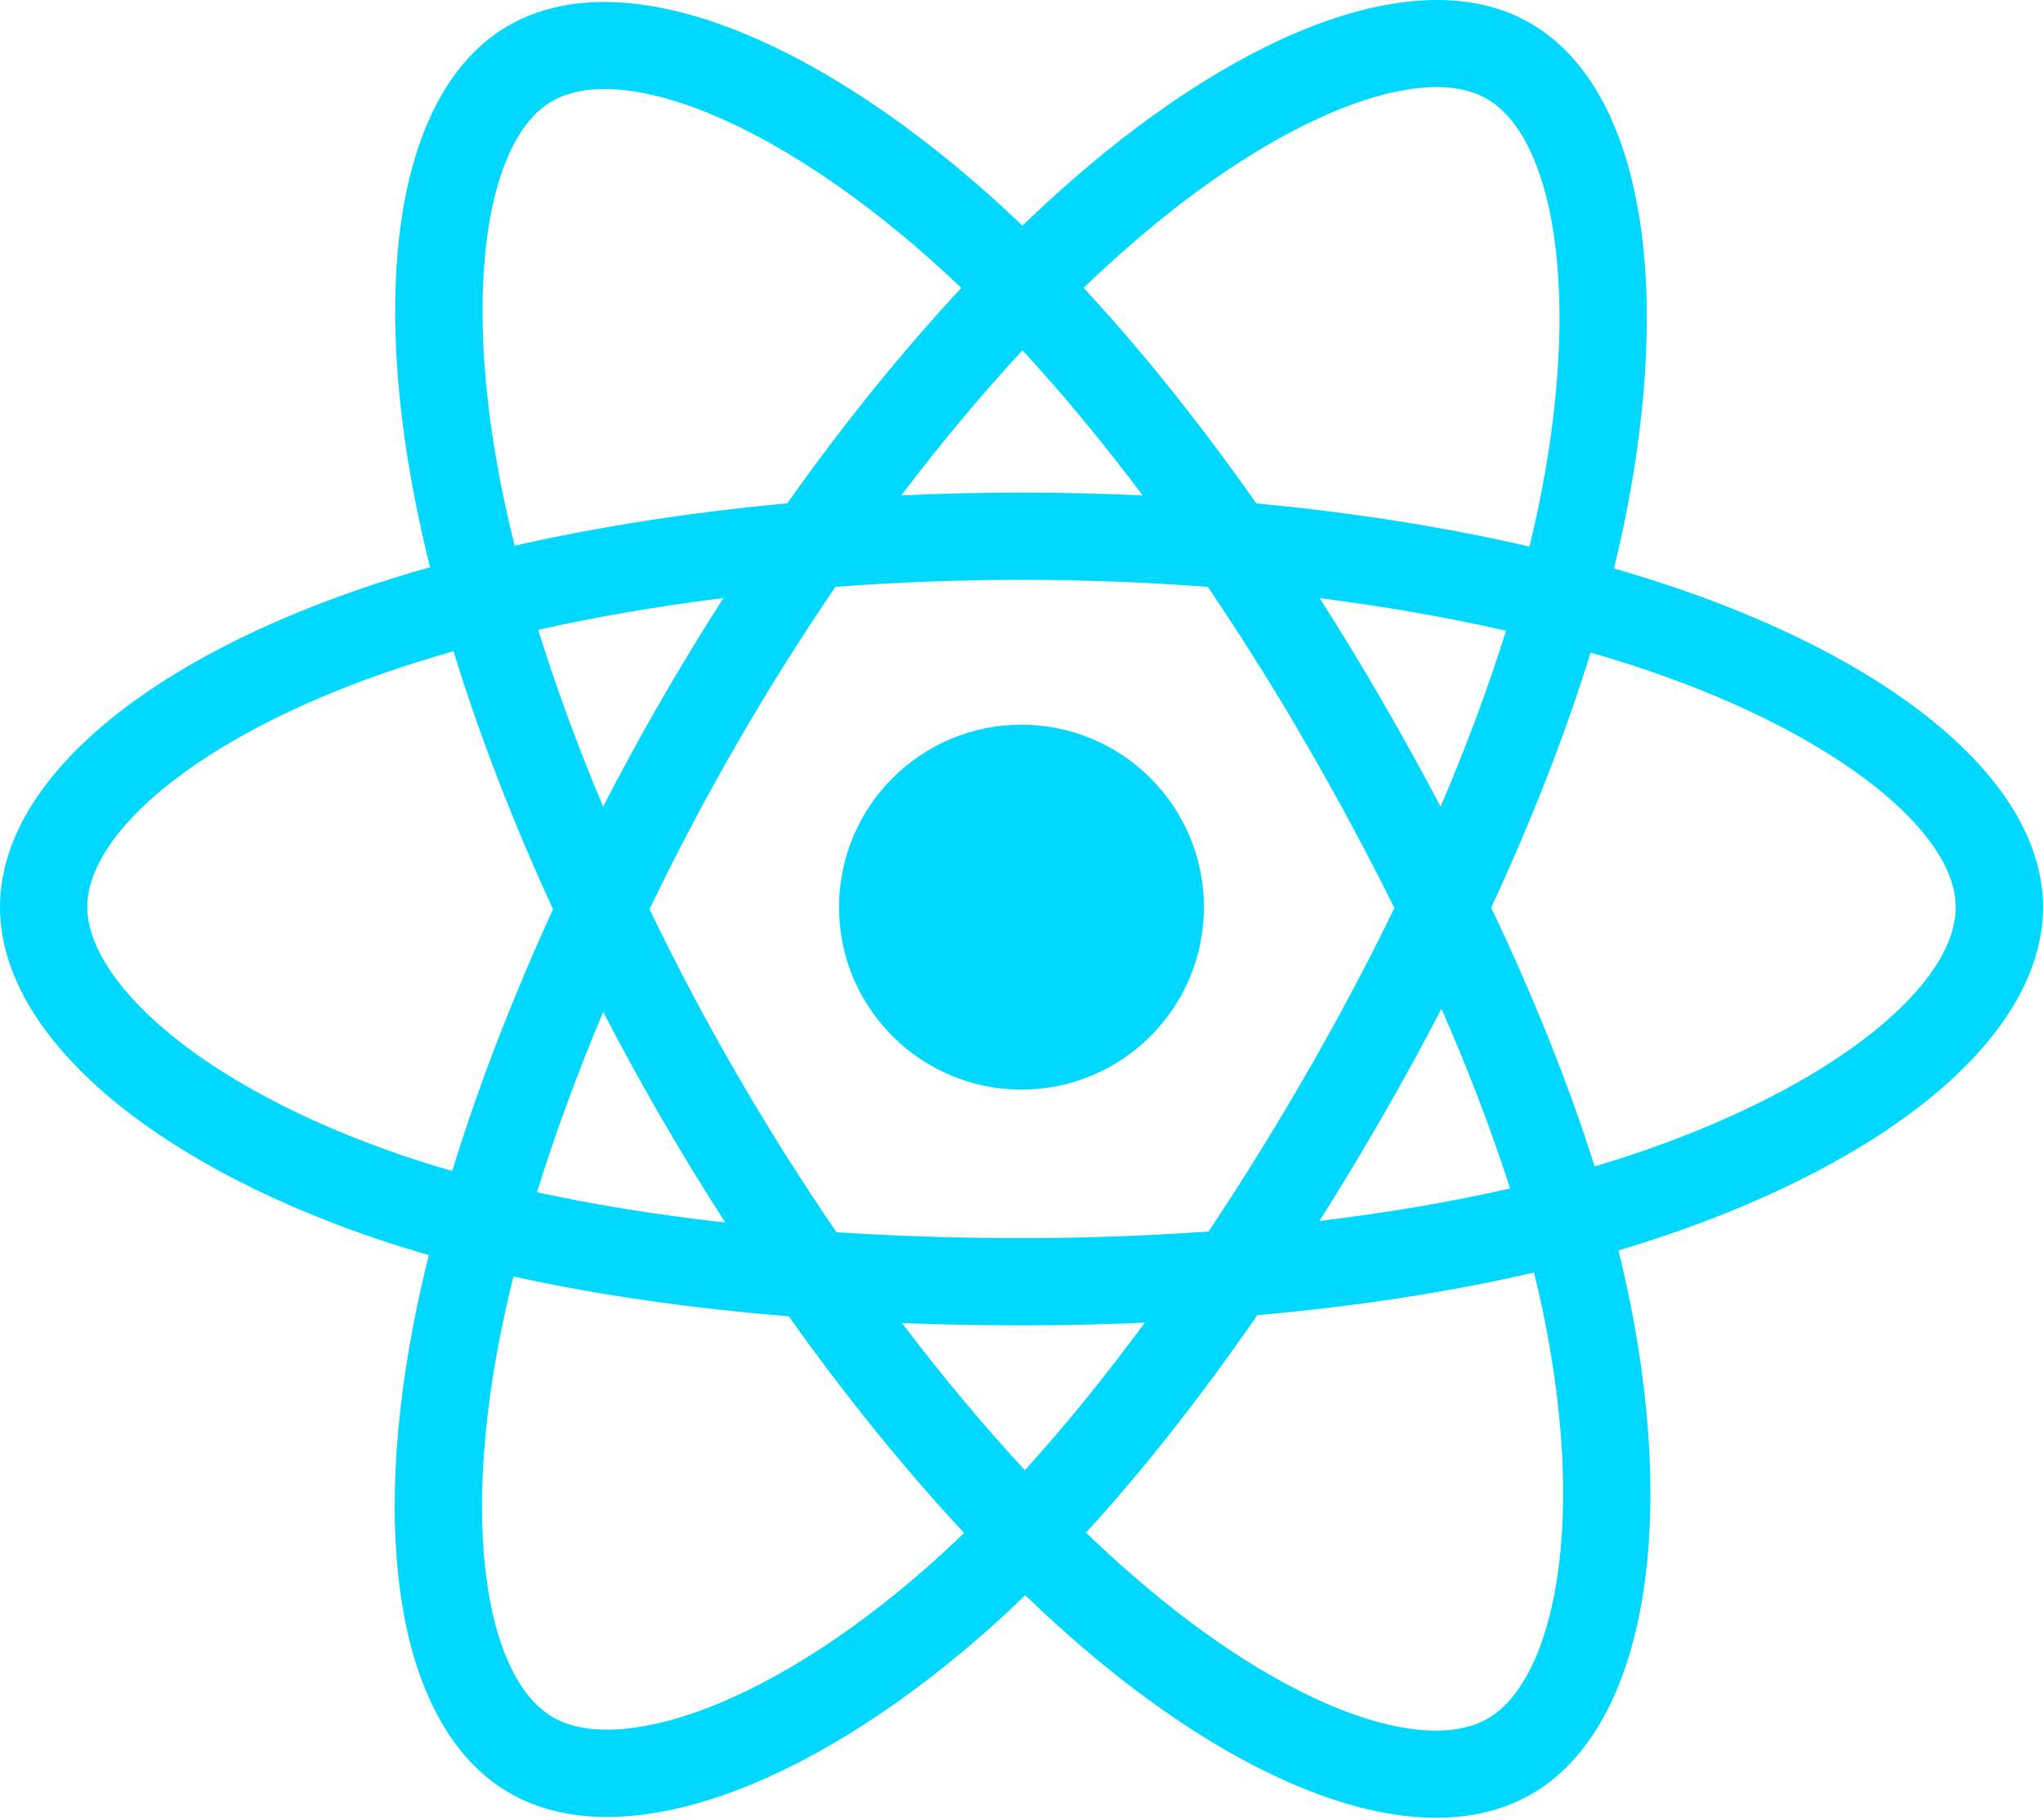
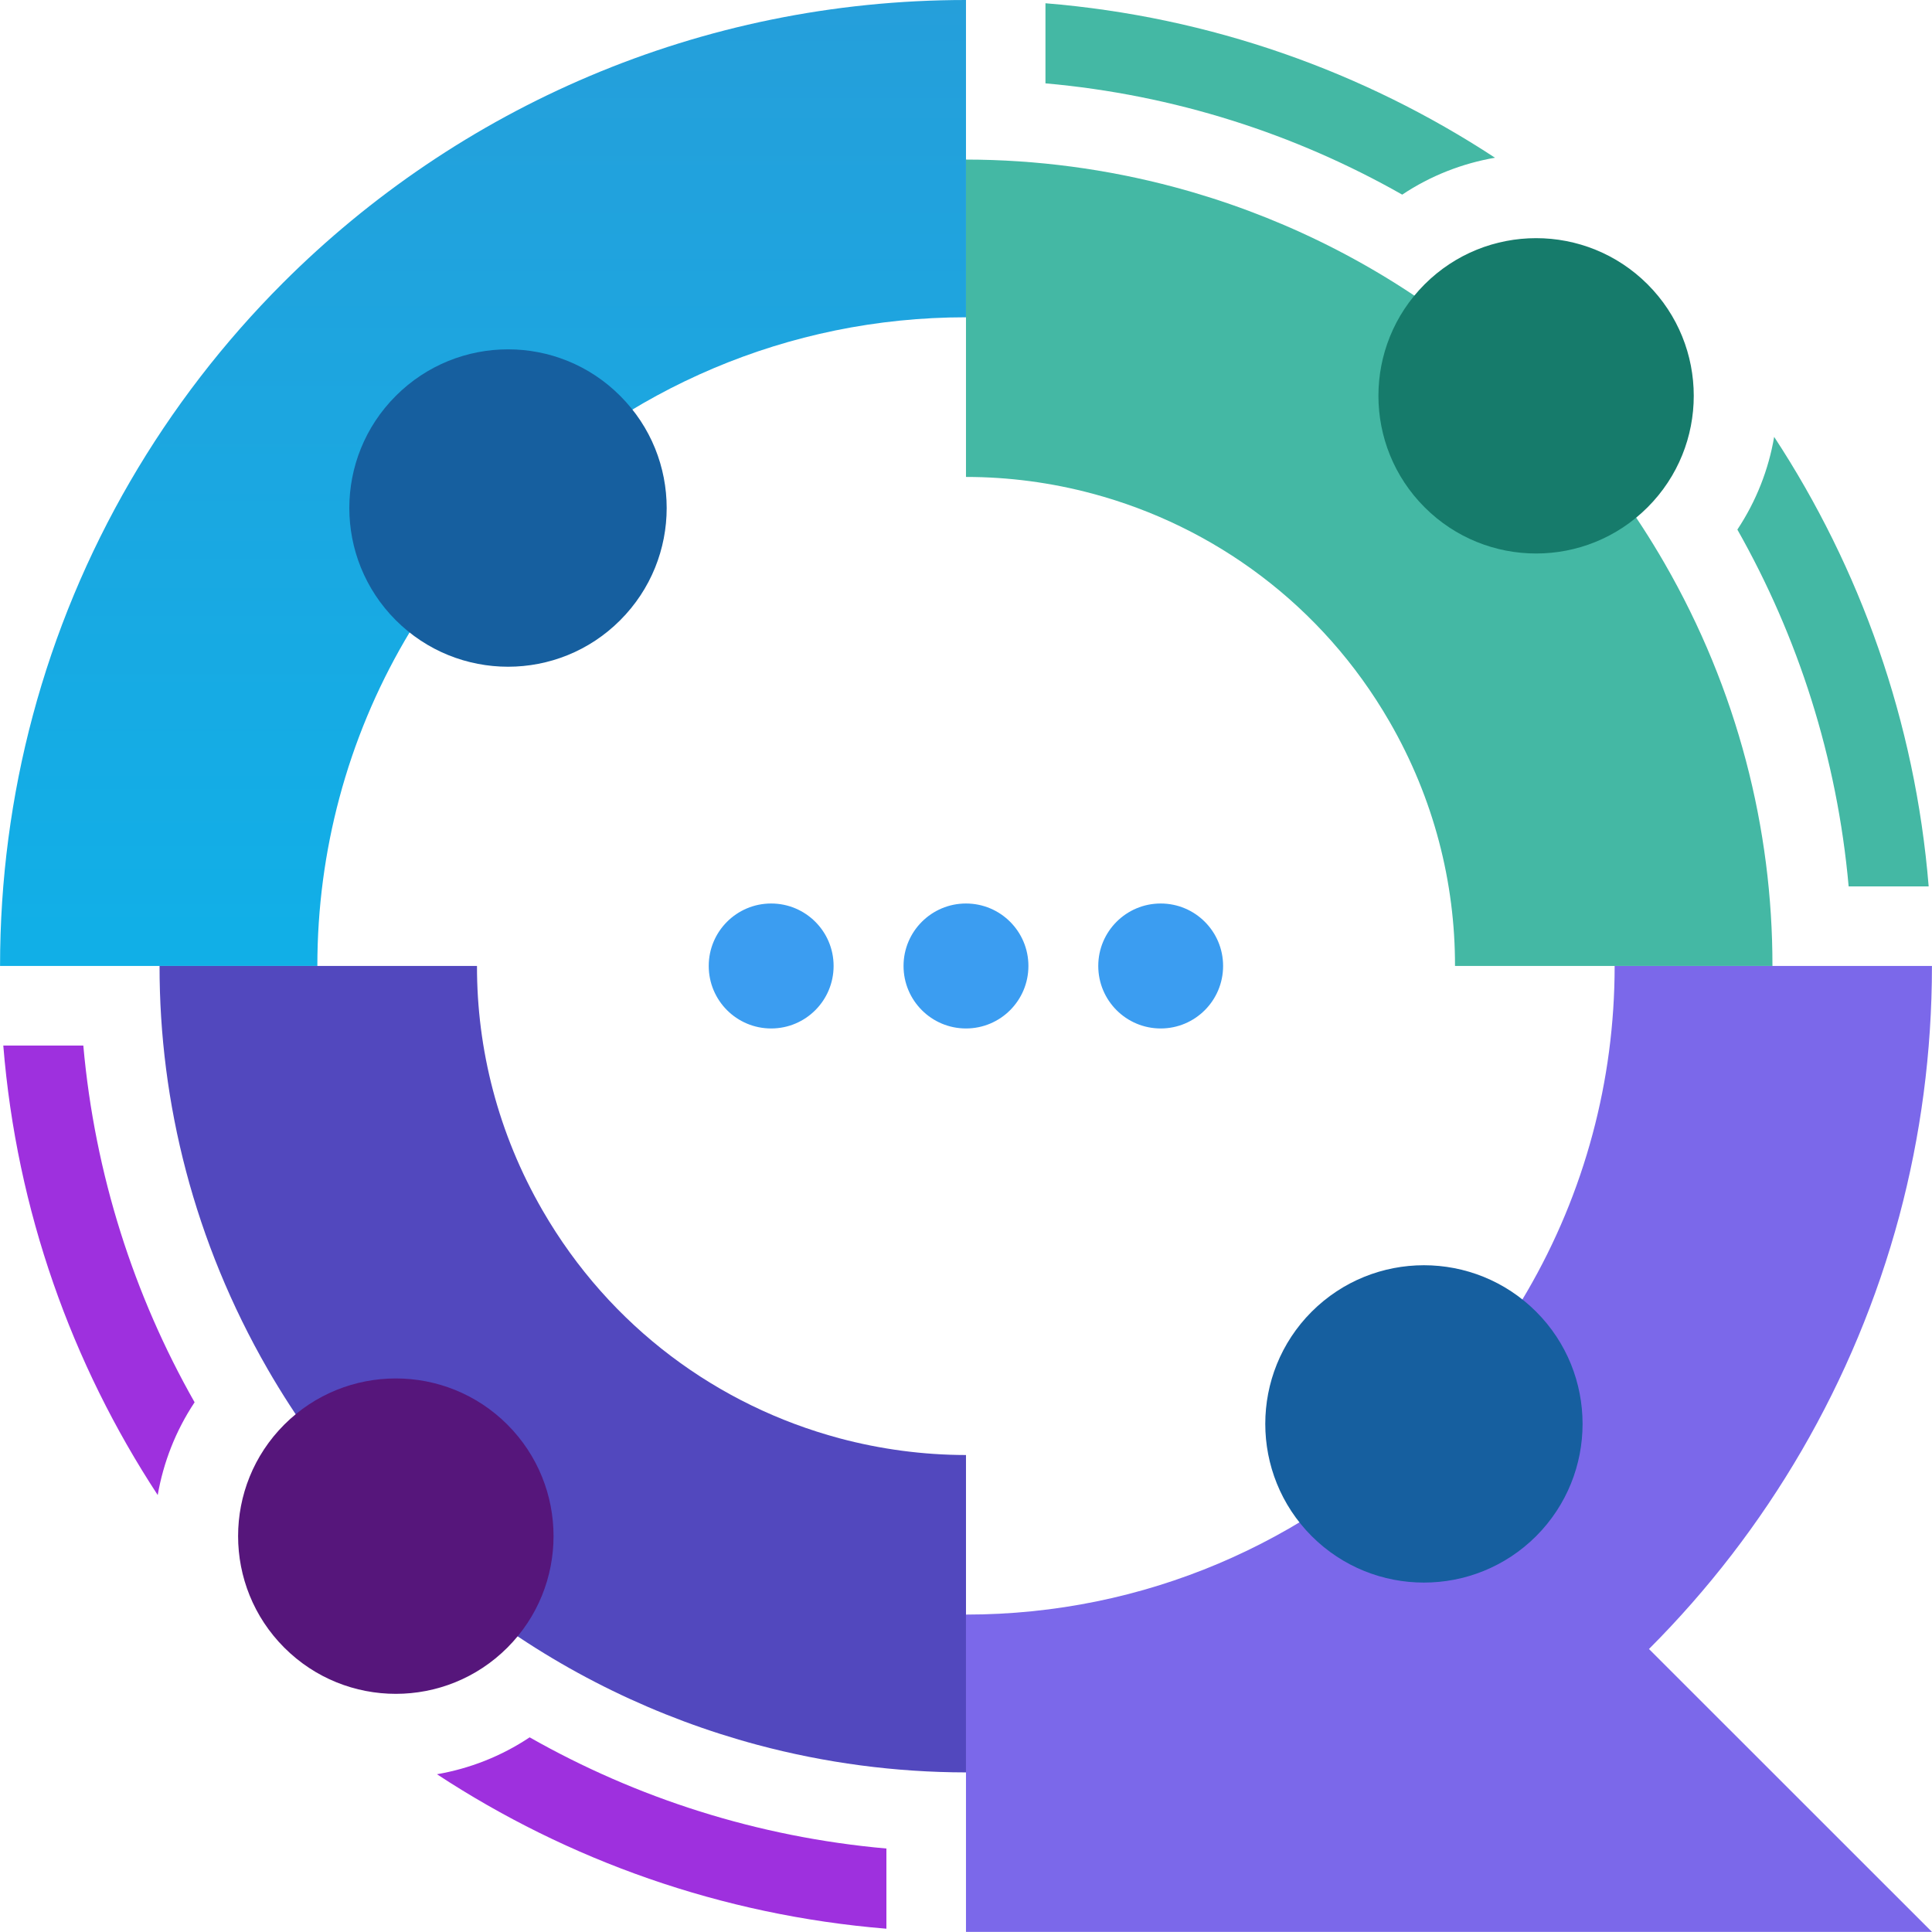
- <svg xmlns="http://www.w3.org/2000/svg" aria-hidden="true" role="img" class="iconify iconify--logos" width="35.93" height="32" preserveAspectRatio="xMidYMid meet" viewBox="0 0 256 228">
-   <path fill="#00D8FF" d="M210.483 73.824a171.49 171.49 0 0 0-8.24-2.597c.465-1.9.893-3.777 1.273-5.621c6.238-30.281 2.16-54.676-11.769-62.708c-13.355-7.7-35.196.329-57.254 19.526a171.23 171.23 0 0 0-6.375 5.848a155.866 155.866 0 0 0-4.241-3.917C100.759 3.829 77.587-4.822 63.673 3.233C50.33 10.957 46.379 33.89 51.995 62.588a170.974 170.974 0 0 0 1.892 8.48c-3.28.932-6.445 1.924-9.474 2.98C17.309 83.498 0 98.307 0 113.668c0 15.865 18.582 31.778 46.812 41.427a145.52 145.52 0 0 0 6.921 2.165a167.467 167.467 0 0 0-2.01 9.138c-5.354 28.2-1.173 50.591 12.134 58.266c13.744 7.926 36.812-.22 59.273-19.855a145.567 145.567 0 0 0 5.342-4.923a168.064 168.064 0 0 0 6.92 6.314c21.758 18.722 43.246 26.282 56.54 18.586c13.731-7.949 18.194-32.003 12.4-61.268a145.016 145.016 0 0 0-1.535-6.842c1.62-.48 3.21-.974 4.76-1.488c29.348-9.723 48.443-25.443 48.443-41.52c0-15.417-17.868-30.326-45.517-39.844Zm-6.365 70.984c-1.4.463-2.836.91-4.3 1.345c-3.24-10.257-7.612-21.163-12.963-32.432c5.106-11 9.31-21.767 12.459-31.957c2.619.758 5.16 1.557 7.61 2.4c23.69 8.156 38.14 20.213 38.14 29.504c0 9.896-15.606 22.743-40.946 31.14Zm-10.514 20.834c2.562 12.94 2.927 24.64 1.23 33.787c-1.524 8.219-4.59 13.698-8.382 15.893c-8.067 4.67-25.32-1.4-43.927-17.412a156.726 156.726 0 0 1-6.437-5.87c7.214-7.889 14.423-17.06 21.459-27.246c12.376-1.098 24.068-2.894 34.671-5.345a134.17 134.17 0 0 1 1.386 6.193ZM87.276 214.515c-7.882 2.783-14.16 2.863-17.955.675c-8.075-4.657-11.432-22.636-6.853-46.752a156.923 156.923 0 0 1 1.869-8.499c10.486 2.32 22.093 3.988 34.498 4.994c7.084 9.967 14.501 19.128 21.976 27.15a134.668 134.668 0 0 1-4.877 4.492c-9.933 8.682-19.886 14.842-28.658 17.94ZM50.35 144.747c-12.483-4.267-22.792-9.812-29.858-15.863c-6.35-5.437-9.555-10.836-9.555-15.216c0-9.322 13.897-21.212 37.076-29.293c2.813-.98 5.757-1.905 8.812-2.773c3.204 10.42 7.406 21.315 12.477 32.332c-5.137 11.18-9.399 22.249-12.634 32.792a134.718 134.718 0 0 1-6.318-1.979Zm12.378-84.26c-4.811-24.587-1.616-43.134 6.425-47.789c8.564-4.958 27.502 2.111 47.463 19.835a144.318 144.318 0 0 1 3.841 3.545c-7.438 7.987-14.787 17.08-21.808 26.988c-12.04 1.116-23.565 2.908-34.161 5.309a160.342 160.342 0 0 1-1.76-7.887Zm110.427 27.268a347.8 347.8 0 0 0-7.785-12.803c8.168 1.033 15.994 2.404 23.343 4.08c-2.206 7.072-4.956 14.465-8.193 22.045a381.151 381.151 0 0 0-7.365-13.322Zm-45.032-43.861c5.044 5.465 10.096 11.566 15.065 18.186a322.04 322.04 0 0 0-30.257-.006c4.974-6.559 10.069-12.652 15.192-18.18ZM82.802 87.83a323.167 323.167 0 0 0-7.227 13.238c-3.184-7.553-5.909-14.98-8.134-22.152c7.304-1.634 15.093-2.97 23.209-3.984a321.524 321.524 0 0 0-7.848 12.897Zm8.081 65.352c-8.385-.936-16.291-2.203-23.593-3.793c2.26-7.3 5.045-14.885 8.298-22.6a321.187 321.187 0 0 0 7.257 13.246c2.594 4.48 5.28 8.868 8.038 13.147Zm37.542 31.03c-5.184-5.592-10.354-11.779-15.403-18.433c4.902.192 9.899.29 14.978.29c5.218 0 10.376-.117 15.453-.343c-4.985 6.774-10.018 12.97-15.028 18.486Zm52.198-57.817c3.422 7.8 6.306 15.345 8.596 22.52c-7.422 1.694-15.436 3.058-23.88 4.071a382.417 382.417 0 0 0 7.859-13.026a347.403 347.403 0 0 0 7.425-13.565Zm-16.898 8.101a358.557 358.557 0 0 1-12.281 19.815a329.4 329.4 0 0 1-23.444.823c-7.967 0-15.716-.248-23.178-.732a310.202 310.202 0 0 1-12.513-19.846h.001a307.41 307.41 0 0 1-10.923-20.627a310.278 310.278 0 0 1 10.89-20.637l-.001.001a307.318 307.318 0 0 1 12.413-19.761c7.613-.576 15.42-.876 23.31-.876H128c7.926 0 15.743.303 23.354.883a329.357 329.357 0 0 1 12.335 19.695a358.489 358.489 0 0 1 11.036 20.54a329.472 329.472 0 0 1-11 20.722Zm22.56-122.124c8.572 4.944 11.906 24.881 6.52 51.026c-.344 1.668-.73 3.367-1.15 5.09c-10.622-2.452-22.155-4.275-34.23-5.408c-7.034-10.017-14.323-19.124-21.64-27.008a160.789 160.789 0 0 1 5.888-5.4c18.9-16.447 36.564-22.941 44.612-18.3ZM128 90.808c12.625 0 22.86 10.235 22.86 22.86s-10.235 22.86-22.86 22.86s-22.86-10.235-22.86-22.86s10.235-22.86 22.86-22.86Z" />
+ <svg xmlns="http://www.w3.org/2000/svg" xml:space="preserve" width="16.968mm" height="16.967mm" version="1.1" style="shape-rendering:geometricPrecision; text-rendering:geometricPrecision; image-rendering:optimizeQuality; fill-rule:evenodd; clip-rule:evenodd" viewBox="0 0 4479.06 4479.03">
+   <defs>
+     <style type="text/css">
+    
+     .fil6 {fill:#165F9F}
+     .fil4 {fill:#167B6B}
+     .fil9 {fill:#3B9DF1}
+     .fil8 {fill:#44B8A4}
+     .fil5 {fill:#56167B}
+     .fil7 {fill:#9E30DE}
+     .fil2 {fill:#44B8A4;fill-rule:nonzero}
+     .fil3 {fill:#5248BE;fill-rule:nonzero}
+     .fil1 {fill:#7B68EA;fill-rule:nonzero}
+     .fil0 {fill:url(#id0);fill-rule:nonzero}
+    
+   </style>
+     <linearGradient id="id0" gradientUnits="userSpaceOnUse" x1="1119.75" y1="-9578.92" x2="1119.75" y2="4195.65">
+       <stop offset="0" style="stop-opacity:1; stop-color:#7D57A2" />
+       <stop offset="0.988" style="stop-opacity:1; stop-color:#00BDF2" />
+       <stop offset="1" style="stop-opacity:1; stop-color:#00BDF2" />
+     </linearGradient>
+   </defs>
+   <g id="Layer_x0020_1">
+     <path class="fil0" d="M2239.49 0c-618.53,0 -1178.45,250.67 -1583.74,656.01 -273.75,273.88 -477.12,618.34 -580.04,1003.83 -49.42,184.84 -75.71,379.28 -75.71,579.67l735.66 0c0,-134.55 17.74,-265.03 51,-389.4 69.03,-258.78 205.64,-490.02 389.5,-673.94 272.08,-272.08 648.15,-440.55 1063.33,-440.55l0 -735.63z" />
+     <path class="fil1" d="M2239.49 4479.03l2239.57 0 -656.07 -655.86c273.75,-273.85 477.01,-618.4 580.36,-1003.81 49.42,-184.86 75.71,-379.31 75.71,-579.86l-735.66 0c0,134.73 -17.74,265.19 -51,389.37 -69.11,258.78 -205.64,490.02 -389.58,673.96 -272.03,272.08 -648.07,440.53 -1063.33,440.53l0 735.66z" />
+     <path class="fil2" d="M4109.25 2239.52c0.32,-317.62 -80.62,-639.75 -250.7,-934.54 -258.22,-447.1 -673.09,-747.32 -1135.4,-871.05 -157.25,-42.08 -319.84,-63.78 -483.66,-63.96l0 735.81c99.39,0 198.12,13.17 293.54,38.78 280,75.05 531.65,257.17 688.22,528.27 103.35,178.79 152.34,374.03 152.03,566.68l735.97 0z" />
+     <path class="fil3" d="M369.81 2239.52c-0.32,317.8 80.62,639.73 250.7,934.91 257.91,446.89 673.17,746.95 1135.06,870.87 157.28,42.08 320.15,63.78 483.93,63.96l0 -735.81c-99.31,-0.18 -197.96,-13.3 -293.47,-38.86 -280.32,-75.15 -531.65,-257.12 -688.22,-528.2 -103.35,-178.79 -152.37,-374.24 -152.05,-566.87l-735.95 0z" />
+     <path class="fil4" d="M3819.75 659.18c142.76,142.76 142.76,374.22 0,517 -142.79,142.79 -374.08,142.79 -516.92,0 -142.79,-142.79 -142.79,-374.24 0,-517 142.84,-142.68 374.14,-142.68 516.92,0z" />
+     <path class="fil5" d="M659 3820.04c-142.79,-142.79 -142.79,-374.4 0,-517.19 142.76,-142.6 374.4,-142.6 517.16,0 142.79,142.79 142.79,374.4 0,517.19 -142.76,142.79 -374.4,142.79 -517.16,0z" />
+     <path class="fil6" d="M917.62 917.78c143.74,-143.79 376.7,-143.79 520.09,0 143.82,143.58 143.82,376.51 0,520.28 -143.39,143.66 -376.35,143.66 -520.09,0 -143.79,-143.76 -143.79,-376.7 0,-520.28z" />
+     <path class="fil6" d="M3561.44 3561.44c-143.82,143.66 -376.7,143.66 -520.51,0 -143.39,-143.76 -143.39,-376.7 0,-520.28 143.82,-143.66 376.7,-143.66 520.51,0 143.47,143.58 143.47,376.51 0,520.28z" />
+     <path class="fil7" d="M1227.87 4027.97c248.01,140.81 528.33,231.3 827.12,257.78l0 185.92c-382.64,-31.26 -738.35,-158.76 -1042.03,-358.14 75.39,-12.99 148.7,-41.44 214.91,-85.56zm-1034.82 -1603.86c26.69,298.69 117.21,578.98 258.01,827.07 -44.11,66.31 -72.38,139.7 -85.53,215.04 -199.41,-304 -327.04,-659.47 -358.01,-1042.11l185.52 0z" />
+     <path class="fil8" d="M3250.87 451.25c-248.09,-140.86 -528.35,-231.51 -827.12,-257.99l0 -185.71c382.64,31.23 738.27,158.76 1042.27,358.14 -75.31,12.99 -149.02,41.44 -215.14,85.56zm1035.06 1603.86c-26.61,-298.74 -117.44,-579.06 -258.01,-827.28 43.87,-66.13 72.46,-139.49 85.29,-214.96 199.3,304.13 327.04,659.47 358.25,1042.24l-185.52 0z" />
+     <path class="fil9" d="M2239.49 2384.47c-79.91,0 -144.77,-64.83 -144.77,-144.95 0,-79.93 64.86,-144.77 144.77,-144.77 79.99,0 144.74,64.83 144.74,144.77 0,80.12 -64.75,144.95 -144.74,144.95zm-451.69 0c-79.96,0 -144.74,-64.83 -144.74,-144.95 0,-79.93 64.78,-144.77 144.74,-144.77 79.99,0 144.77,64.83 144.77,144.77 0,80.12 -64.78,144.95 -144.77,144.95zm903.15 0c-79.99,0 -144.77,-64.83 -144.77,-144.95 0,-79.93 64.78,-144.77 144.77,-144.77 79.88,0 144.66,64.83 144.66,144.77 0,80.12 -64.78,144.95 -144.66,144.95z" />
+   </g>
</svg>
